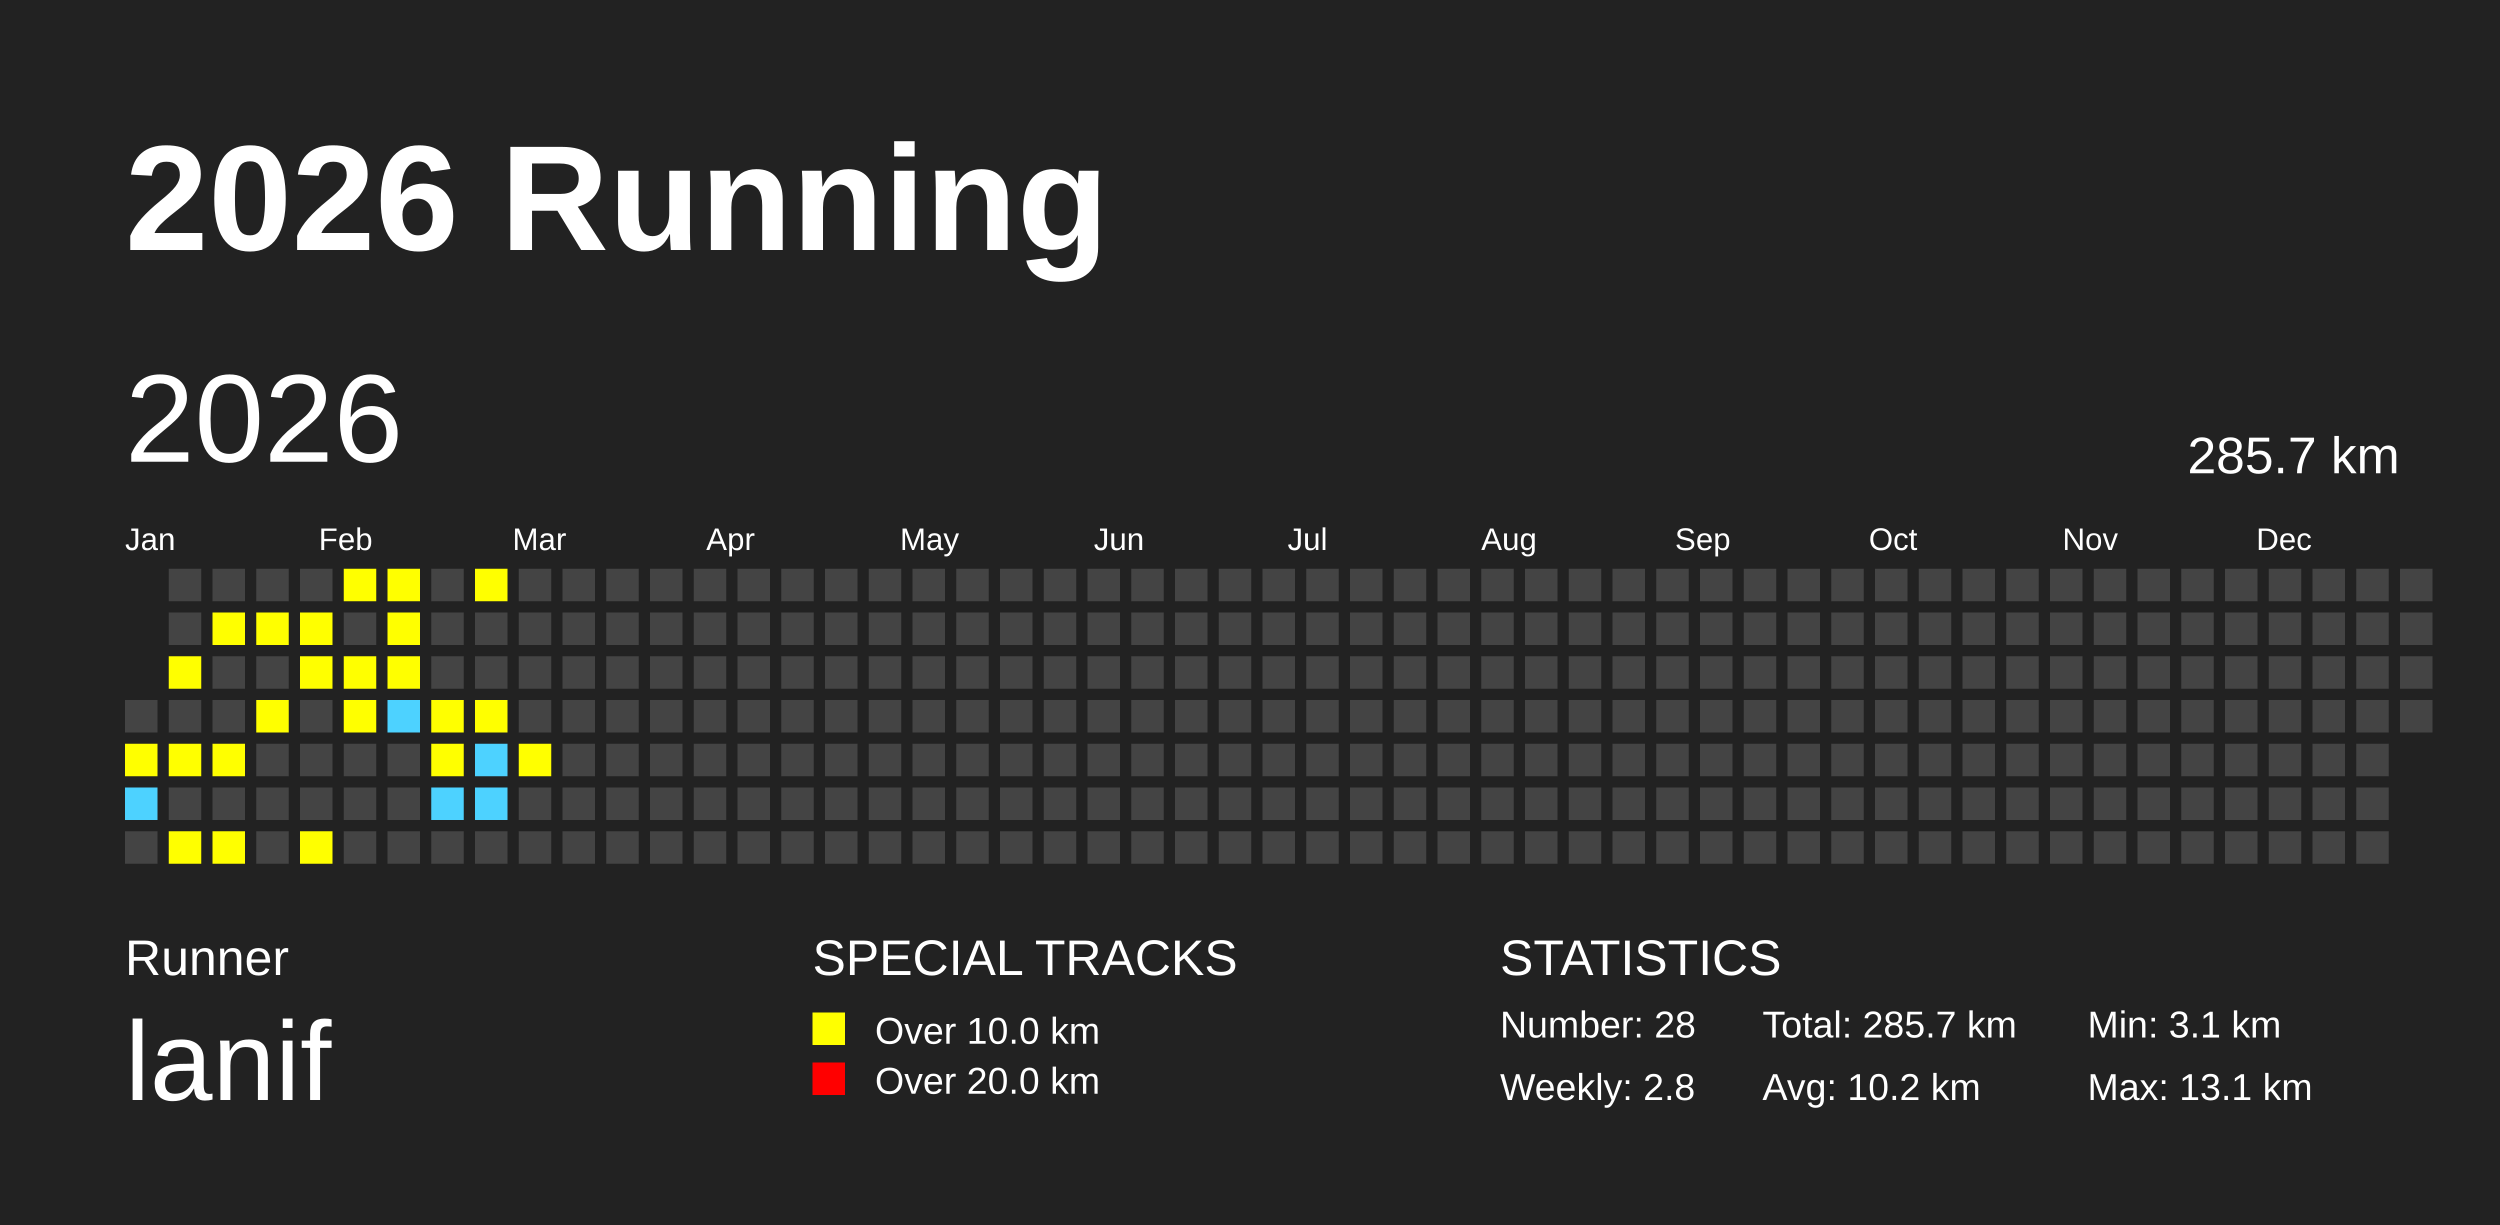
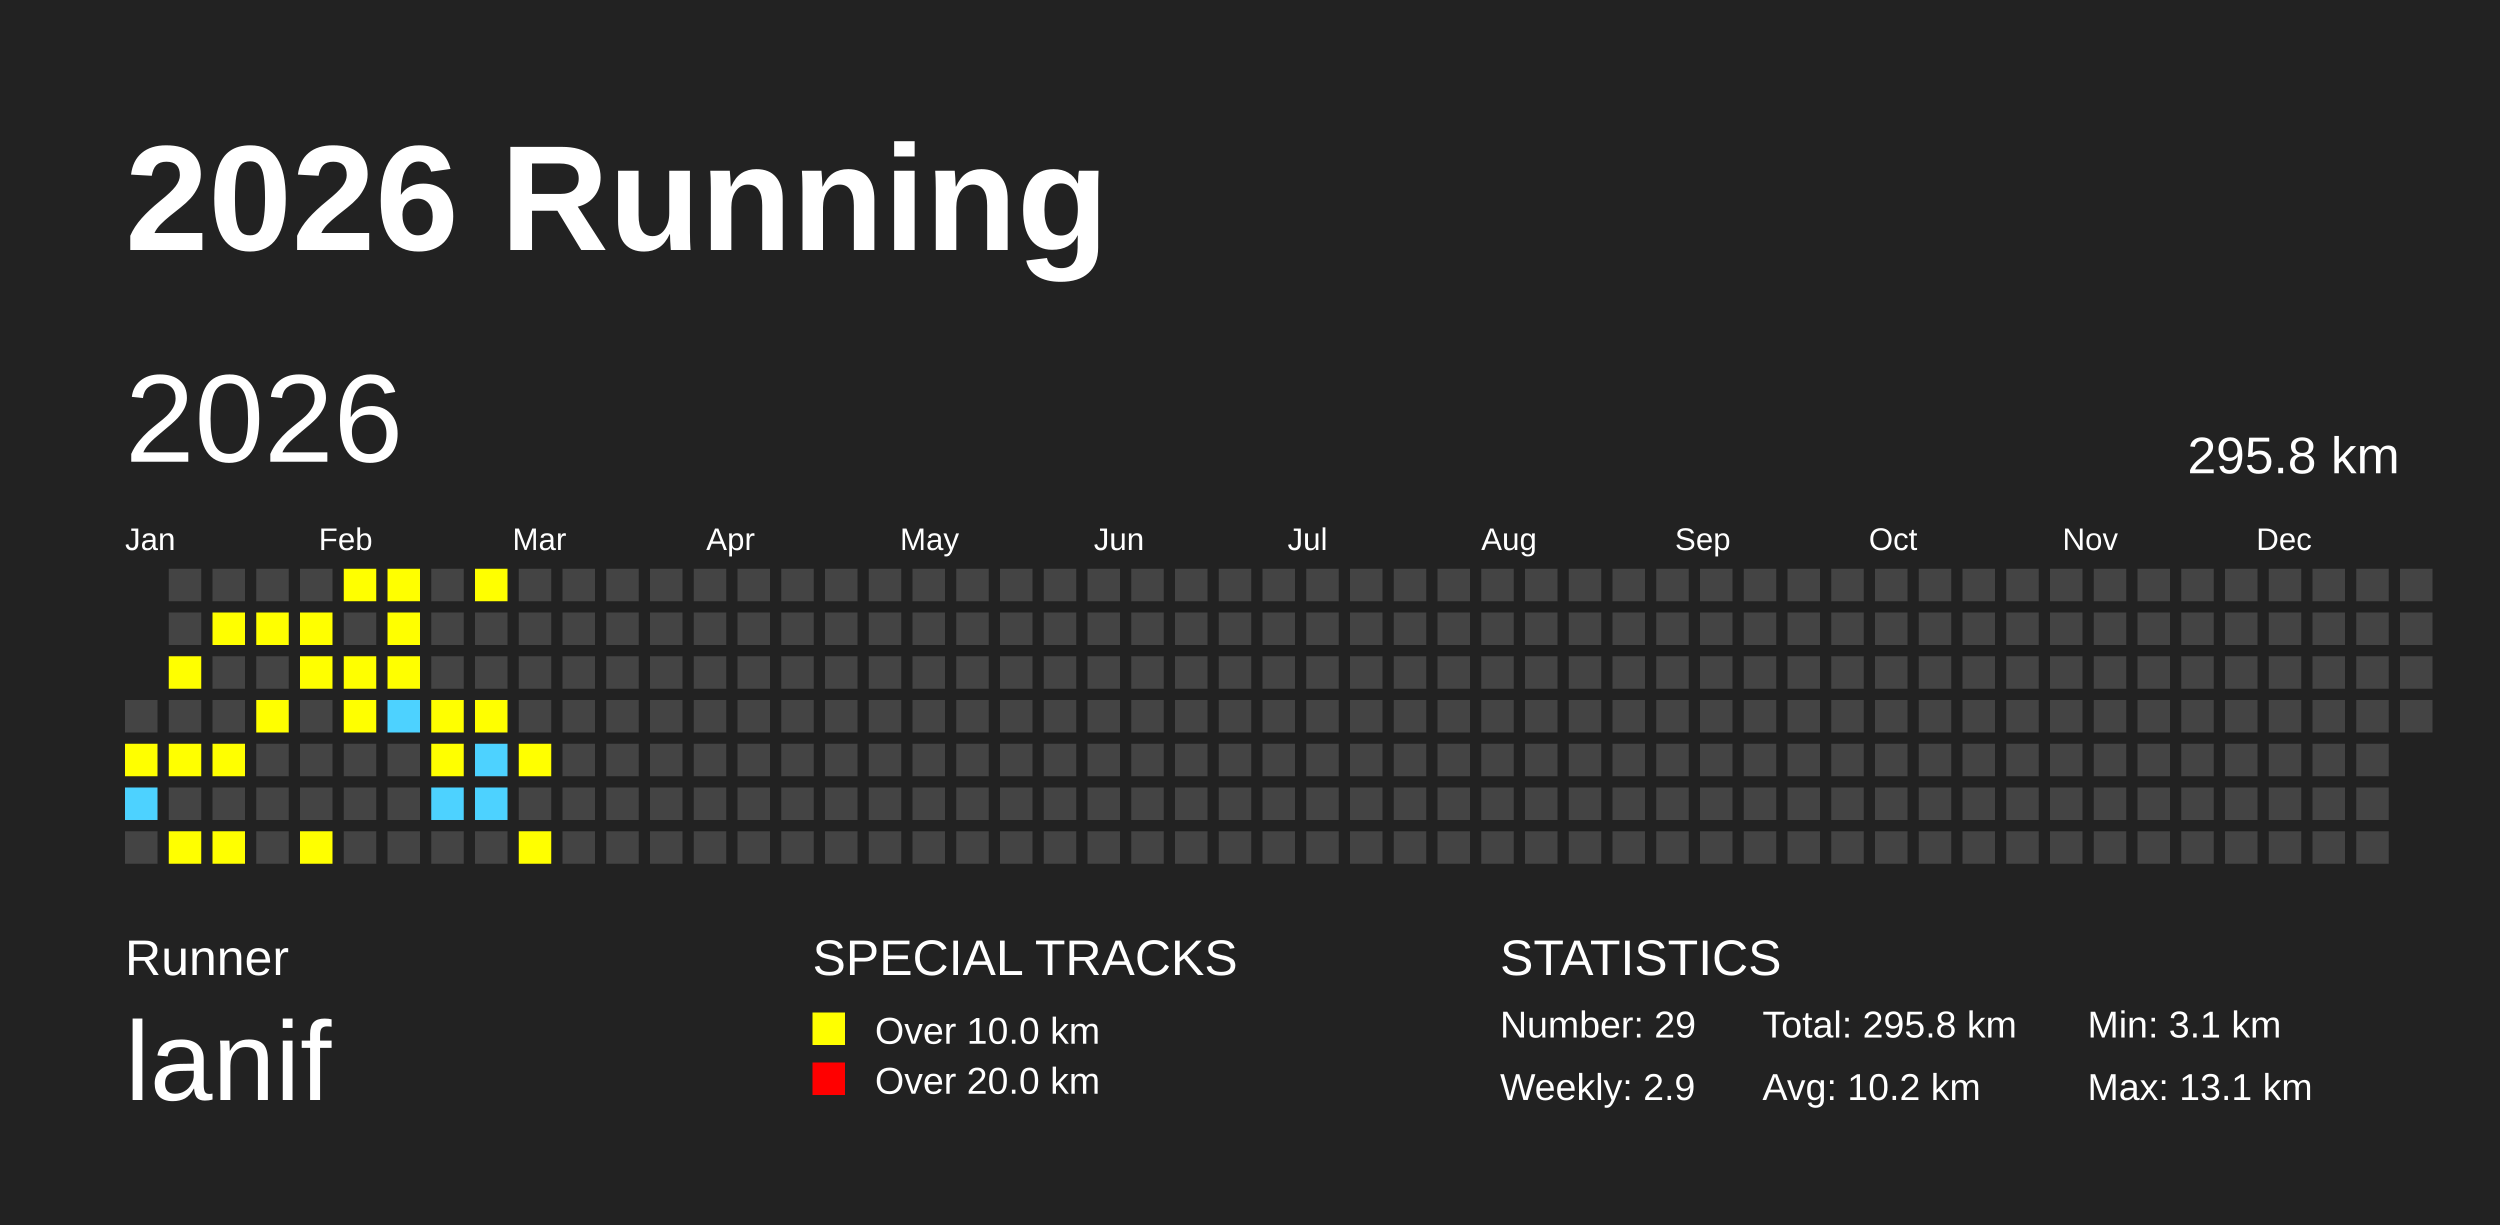
<svg xmlns="http://www.w3.org/2000/svg" baseProfile="full" height="98mm" version="1.1" viewBox="0,0,200,98" width="200mm">
  <defs />
  <rect fill="#222222" height="98" width="200" x="0" y="0" />
  <text fill="#FFFFFF" style="font-size:12px; font-family:Arial; font-weight:bold;" x="10" y="20">2026 Running</text>
  <text fill="#FFFFFF" style="font-size:4px; font-family:Arial" x="10" y="78">Runner</text>
  <text fill="#FFFFFF" style="font-size:9px; font-family:Arial" x="10" y="88">lanif</text>
  <text fill="#FFFFFF" style="font-size:4px; font-family:Arial" x="65" y="78">SPECIAL TRACKS</text>
  <rect fill="yellow" height="2.6" width="2.6" x="65" y="81" />
  <text fill="#FFFFFF" style="font-size:3px; font-family:Arial" x="70" y="83.5">Over 10.0 km</text>
  <rect fill="red" height="2.6" width="2.6" x="65" y="85" />
  <text fill="#FFFFFF" style="font-size:3px; font-family:Arial" x="70" y="87.5">Over 20.0 km</text>
  <text fill="#FFFFFF" style="font-size:4px; font-family:Arial" x="120" y="78">STATISTICS</text>
-   <text fill="#FFFFFF" style="font-size:3px; font-family:Arial" x="120" y="83">Number: 28</text>
-   <text fill="#FFFFFF" style="font-size:3px; font-family:Arial" x="120" y="88">Weekly: 2.8</text>
-   <text fill="#FFFFFF" style="font-size:3px; font-family:Arial" x="141" y="83">Total: 285.7 km</text>
+   <text fill="#FFFFFF" style="font-size:3px; font-family:Arial" x="120" y="83">Number: 29</text>
+   <text fill="#FFFFFF" style="font-size:3px; font-family:Arial" x="120" y="88">Weekly: 2.9</text>
+   <text fill="#FFFFFF" style="font-size:3px; font-family:Arial" x="141" y="83">Total: 295.8 km</text>
  <text fill="#FFFFFF" style="font-size:3px; font-family:Arial" x="141" y="88">Avg: 10.2 km</text>
  <text fill="#FFFFFF" style="font-size:3px; font-family:Arial" x="167" y="83">Min: 3.1 km</text>
  <text fill="#FFFFFF" style="font-size:3px; font-family:Arial" x="167" y="88">Max: 13.1 km</text>
  <text dominant-baseline="hanging" fill="#FFFFFF" style="font-size:10.0px; font-family:Arial;" x="10" y="30">2026</text>
-   <text dominant-baseline="hanging" fill="#FFFFFF" style="font-size:4.125px; font-family:Arial;" x="175" y="35">285.7 km</text>
+   <text dominant-baseline="hanging" fill="#FFFFFF" style="font-size:4.125px; font-family:Arial;" x="175" y="35">295.8 km</text>
  <text fill="#FFFFFF" style="font-size:2.5px; font-family:Arial" x="10.0" y="44">Jan</text>
  <text fill="#FFFFFF" style="font-size:2.5px; font-family:Arial" x="25.5" y="44">Feb</text>
  <text fill="#FFFFFF" style="font-size:2.5px; font-family:Arial" x="41.0" y="44">Mar</text>
  <text fill="#FFFFFF" style="font-size:2.5px; font-family:Arial" x="56.5" y="44">Apr</text>
  <text fill="#FFFFFF" style="font-size:2.5px; font-family:Arial" x="72.0" y="44">May</text>
  <text fill="#FFFFFF" style="font-size:2.5px; font-family:Arial" x="87.5" y="44">Jun</text>
  <text fill="#FFFFFF" style="font-size:2.5px; font-family:Arial" x="103.0" y="44">Jul</text>
  <text fill="#FFFFFF" style="font-size:2.5px; font-family:Arial" x="118.5" y="44">Aug</text>
  <text fill="#FFFFFF" style="font-size:2.5px; font-family:Arial" x="134.0" y="44">Sep</text>
  <text fill="#FFFFFF" style="font-size:2.5px; font-family:Arial" x="149.5" y="44">Oct</text>
  <text fill="#FFFFFF" style="font-size:2.5px; font-family:Arial" x="165.0" y="44">Nov</text>
  <text fill="#FFFFFF" style="font-size:2.5px; font-family:Arial" x="180.5" y="44">Dec</text>
  <rect fill="#444444" height="2.6" width="2.6" x="10.0" y="56.0" />
  <rect fill="yellow" height="2.6" width="2.6" x="10.0" y="59.5" />
  <rect fill="#4DD2FF" height="2.6" width="2.6" x="10.0" y="63.0" />
  <rect fill="#444444" height="2.6" width="2.6" x="10.0" y="66.5" />
  <rect fill="#444444" height="2.6" width="2.6" x="13.5" y="45.5" />
  <rect fill="#444444" height="2.6" width="2.6" x="13.5" y="49.0" />
  <rect fill="yellow" height="2.6" width="2.6" x="13.5" y="52.5" />
  <rect fill="#444444" height="2.6" width="2.6" x="13.5" y="56.0" />
  <rect fill="yellow" height="2.6" width="2.6" x="13.5" y="59.5" />
  <rect fill="#444444" height="2.6" width="2.6" x="13.5" y="63.0" />
  <rect fill="yellow" height="2.6" width="2.6" x="13.5" y="66.5" />
  <rect fill="#444444" height="2.6" width="2.6" x="17.0" y="45.5" />
  <rect fill="yellow" height="2.6" width="2.6" x="17.0" y="49.0" />
  <rect fill="#444444" height="2.6" width="2.6" x="17.0" y="52.5" />
  <rect fill="#444444" height="2.6" width="2.6" x="17.0" y="56.0" />
  <rect fill="yellow" height="2.6" width="2.6" x="17.0" y="59.5" />
  <rect fill="#444444" height="2.6" width="2.6" x="17.0" y="63.0" />
  <rect fill="yellow" height="2.6" width="2.6" x="17.0" y="66.5" />
  <rect fill="#444444" height="2.6" width="2.6" x="20.5" y="45.5" />
  <rect fill="yellow" height="2.6" width="2.6" x="20.5" y="49.0" />
  <rect fill="#444444" height="2.6" width="2.6" x="20.5" y="52.5" />
  <rect fill="yellow" height="2.6" width="2.6" x="20.5" y="56.0" />
  <rect fill="#444444" height="2.6" width="2.6" x="20.5" y="59.5" />
  <rect fill="#444444" height="2.6" width="2.6" x="20.5" y="63.0" />
  <rect fill="#444444" height="2.6" width="2.6" x="20.5" y="66.5" />
  <rect fill="#444444" height="2.6" width="2.6" x="24.0" y="45.5" />
  <rect fill="yellow" height="2.6" width="2.6" x="24.0" y="49.0" />
  <rect fill="yellow" height="2.6" width="2.6" x="24.0" y="52.5" />
  <rect fill="#444444" height="2.6" width="2.6" x="24.0" y="56.0" />
  <rect fill="#444444" height="2.6" width="2.6" x="24.0" y="59.5" />
  <rect fill="#444444" height="2.6" width="2.6" x="24.0" y="63.0" />
  <rect fill="yellow" height="2.6" width="2.6" x="24.0" y="66.5" />
  <rect fill="yellow" height="2.6" width="2.6" x="27.5" y="45.5" />
  <rect fill="#444444" height="2.6" width="2.6" x="27.5" y="49.0" />
  <rect fill="yellow" height="2.6" width="2.6" x="27.5" y="52.5" />
  <rect fill="yellow" height="2.6" width="2.6" x="27.5" y="56.0" />
  <rect fill="#444444" height="2.6" width="2.6" x="27.5" y="59.5" />
  <rect fill="#444444" height="2.6" width="2.6" x="27.5" y="63.0" />
  <rect fill="#444444" height="2.6" width="2.6" x="27.5" y="66.5" />
  <rect fill="yellow" height="2.6" width="2.6" x="31.0" y="45.5" />
  <rect fill="yellow" height="2.6" width="2.6" x="31.0" y="49.0" />
  <rect fill="yellow" height="2.6" width="2.6" x="31.0" y="52.5" />
  <rect fill="#4DD2FF" height="2.6" width="2.6" x="31.0" y="56.0" />
  <rect fill="#444444" height="2.6" width="2.6" x="31.0" y="59.5" />
  <rect fill="#444444" height="2.6" width="2.6" x="31.0" y="63.0" />
  <rect fill="#444444" height="2.6" width="2.6" x="31.0" y="66.5" />
  <rect fill="#444444" height="2.6" width="2.6" x="34.5" y="45.5" />
  <rect fill="#444444" height="2.6" width="2.6" x="34.5" y="49.0" />
  <rect fill="#444444" height="2.6" width="2.6" x="34.5" y="52.5" />
  <rect fill="yellow" height="2.6" width="2.6" x="34.5" y="56.0" />
  <rect fill="yellow" height="2.6" width="2.6" x="34.5" y="59.5" />
  <rect fill="#4DD2FF" height="2.6" width="2.6" x="34.5" y="63.0" />
  <rect fill="#444444" height="2.6" width="2.6" x="34.5" y="66.5" />
  <rect fill="yellow" height="2.6" width="2.6" x="38.0" y="45.5" />
  <rect fill="#444444" height="2.6" width="2.6" x="38.0" y="49.0" />
  <rect fill="#444444" height="2.6" width="2.6" x="38.0" y="52.5" />
  <rect fill="yellow" height="2.6" width="2.6" x="38.0" y="56.0" />
  <rect fill="#4DD2FF" height="2.6" width="2.6" x="38.0" y="59.5" />
  <rect fill="#4DD2FF" height="2.6" width="2.6" x="38.0" y="63.0" />
  <rect fill="#444444" height="2.6" width="2.6" x="38.0" y="66.5" />
  <rect fill="#444444" height="2.6" width="2.6" x="41.5" y="45.5" />
  <rect fill="#444444" height="2.6" width="2.6" x="41.5" y="49.0" />
  <rect fill="#444444" height="2.6" width="2.6" x="41.5" y="52.5" />
  <rect fill="#444444" height="2.6" width="2.6" x="41.5" y="56.0" />
  <rect fill="yellow" height="2.6" width="2.6" x="41.5" y="59.5" />
  <rect fill="#444444" height="2.6" width="2.6" x="41.5" y="63.0" />
-   <rect fill="#444444" height="2.6" width="2.6" x="41.5" y="66.5" />
+   <rect fill="yellow" height="2.6" width="2.6" x="41.5" y="66.5" />
  <rect fill="#444444" height="2.6" width="2.6" x="45.0" y="45.5" />
  <rect fill="#444444" height="2.6" width="2.6" x="45.0" y="49.0" />
  <rect fill="#444444" height="2.6" width="2.6" x="45.0" y="52.5" />
  <rect fill="#444444" height="2.6" width="2.6" x="45.0" y="56.0" />
  <rect fill="#444444" height="2.6" width="2.6" x="45.0" y="59.5" />
  <rect fill="#444444" height="2.6" width="2.6" x="45.0" y="63.0" />
  <rect fill="#444444" height="2.6" width="2.6" x="45.0" y="66.5" />
  <rect fill="#444444" height="2.6" width="2.6" x="48.5" y="45.5" />
  <rect fill="#444444" height="2.6" width="2.6" x="48.5" y="49.0" />
  <rect fill="#444444" height="2.6" width="2.6" x="48.5" y="52.5" />
  <rect fill="#444444" height="2.6" width="2.6" x="48.5" y="56.0" />
  <rect fill="#444444" height="2.6" width="2.6" x="48.5" y="59.5" />
  <rect fill="#444444" height="2.6" width="2.6" x="48.5" y="63.0" />
  <rect fill="#444444" height="2.6" width="2.6" x="48.5" y="66.5" />
  <rect fill="#444444" height="2.6" width="2.6" x="52.0" y="45.5" />
  <rect fill="#444444" height="2.6" width="2.6" x="52.0" y="49.0" />
  <rect fill="#444444" height="2.6" width="2.6" x="52.0" y="52.5" />
  <rect fill="#444444" height="2.6" width="2.6" x="52.0" y="56.0" />
  <rect fill="#444444" height="2.6" width="2.6" x="52.0" y="59.5" />
  <rect fill="#444444" height="2.6" width="2.6" x="52.0" y="63.0" />
  <rect fill="#444444" height="2.6" width="2.6" x="52.0" y="66.5" />
  <rect fill="#444444" height="2.6" width="2.6" x="55.5" y="45.5" />
  <rect fill="#444444" height="2.6" width="2.6" x="55.5" y="49.0" />
  <rect fill="#444444" height="2.6" width="2.6" x="55.5" y="52.5" />
  <rect fill="#444444" height="2.6" width="2.6" x="55.5" y="56.0" />
  <rect fill="#444444" height="2.6" width="2.6" x="55.5" y="59.5" />
  <rect fill="#444444" height="2.6" width="2.6" x="55.5" y="63.0" />
  <rect fill="#444444" height="2.6" width="2.6" x="55.5" y="66.5" />
  <rect fill="#444444" height="2.6" width="2.6" x="59.0" y="45.5" />
  <rect fill="#444444" height="2.6" width="2.6" x="59.0" y="49.0" />
  <rect fill="#444444" height="2.6" width="2.6" x="59.0" y="52.5" />
  <rect fill="#444444" height="2.6" width="2.6" x="59.0" y="56.0" />
  <rect fill="#444444" height="2.6" width="2.6" x="59.0" y="59.5" />
  <rect fill="#444444" height="2.6" width="2.6" x="59.0" y="63.0" />
  <rect fill="#444444" height="2.6" width="2.6" x="59.0" y="66.5" />
  <rect fill="#444444" height="2.6" width="2.6" x="62.5" y="45.5" />
  <rect fill="#444444" height="2.6" width="2.6" x="62.5" y="49.0" />
  <rect fill="#444444" height="2.6" width="2.6" x="62.5" y="52.5" />
  <rect fill="#444444" height="2.6" width="2.6" x="62.5" y="56.0" />
  <rect fill="#444444" height="2.6" width="2.6" x="62.5" y="59.5" />
  <rect fill="#444444" height="2.6" width="2.6" x="62.5" y="63.0" />
  <rect fill="#444444" height="2.6" width="2.6" x="62.5" y="66.5" />
  <rect fill="#444444" height="2.6" width="2.6" x="66.0" y="45.5" />
  <rect fill="#444444" height="2.6" width="2.6" x="66.0" y="49.0" />
  <rect fill="#444444" height="2.6" width="2.6" x="66.0" y="52.5" />
  <rect fill="#444444" height="2.6" width="2.6" x="66.0" y="56.0" />
  <rect fill="#444444" height="2.6" width="2.6" x="66.0" y="59.5" />
  <rect fill="#444444" height="2.6" width="2.6" x="66.0" y="63.0" />
  <rect fill="#444444" height="2.6" width="2.6" x="66.0" y="66.5" />
  <rect fill="#444444" height="2.6" width="2.6" x="69.5" y="45.5" />
  <rect fill="#444444" height="2.6" width="2.6" x="69.5" y="49.0" />
  <rect fill="#444444" height="2.6" width="2.6" x="69.5" y="52.5" />
  <rect fill="#444444" height="2.6" width="2.6" x="69.5" y="56.0" />
  <rect fill="#444444" height="2.6" width="2.6" x="69.5" y="59.5" />
  <rect fill="#444444" height="2.6" width="2.6" x="69.5" y="63.0" />
  <rect fill="#444444" height="2.6" width="2.6" x="69.5" y="66.5" />
  <rect fill="#444444" height="2.6" width="2.6" x="73.0" y="45.5" />
  <rect fill="#444444" height="2.6" width="2.6" x="73.0" y="49.0" />
  <rect fill="#444444" height="2.6" width="2.6" x="73.0" y="52.5" />
  <rect fill="#444444" height="2.6" width="2.6" x="73.0" y="56.0" />
  <rect fill="#444444" height="2.6" width="2.6" x="73.0" y="59.5" />
  <rect fill="#444444" height="2.6" width="2.6" x="73.0" y="63.0" />
  <rect fill="#444444" height="2.6" width="2.6" x="73.0" y="66.5" />
  <rect fill="#444444" height="2.6" width="2.6" x="76.5" y="45.5" />
  <rect fill="#444444" height="2.6" width="2.6" x="76.5" y="49.0" />
  <rect fill="#444444" height="2.6" width="2.6" x="76.5" y="52.5" />
  <rect fill="#444444" height="2.6" width="2.6" x="76.5" y="56.0" />
  <rect fill="#444444" height="2.6" width="2.6" x="76.5" y="59.5" />
  <rect fill="#444444" height="2.6" width="2.6" x="76.5" y="63.0" />
  <rect fill="#444444" height="2.6" width="2.6" x="76.5" y="66.5" />
  <rect fill="#444444" height="2.6" width="2.6" x="80.0" y="45.5" />
  <rect fill="#444444" height="2.6" width="2.6" x="80.0" y="49.0" />
  <rect fill="#444444" height="2.6" width="2.6" x="80.0" y="52.5" />
  <rect fill="#444444" height="2.6" width="2.6" x="80.0" y="56.0" />
  <rect fill="#444444" height="2.6" width="2.6" x="80.0" y="59.5" />
  <rect fill="#444444" height="2.6" width="2.6" x="80.0" y="63.0" />
  <rect fill="#444444" height="2.6" width="2.6" x="80.0" y="66.5" />
  <rect fill="#444444" height="2.6" width="2.6" x="83.5" y="45.5" />
  <rect fill="#444444" height="2.6" width="2.6" x="83.5" y="49.0" />
  <rect fill="#444444" height="2.6" width="2.6" x="83.5" y="52.5" />
  <rect fill="#444444" height="2.6" width="2.6" x="83.5" y="56.0" />
  <rect fill="#444444" height="2.6" width="2.6" x="83.5" y="59.5" />
  <rect fill="#444444" height="2.6" width="2.6" x="83.5" y="63.0" />
  <rect fill="#444444" height="2.6" width="2.6" x="83.5" y="66.5" />
  <rect fill="#444444" height="2.6" width="2.6" x="87.0" y="45.5" />
  <rect fill="#444444" height="2.6" width="2.6" x="87.0" y="49.0" />
  <rect fill="#444444" height="2.6" width="2.6" x="87.0" y="52.5" />
  <rect fill="#444444" height="2.6" width="2.6" x="87.0" y="56.0" />
  <rect fill="#444444" height="2.6" width="2.6" x="87.0" y="59.5" />
  <rect fill="#444444" height="2.6" width="2.6" x="87.0" y="63.0" />
  <rect fill="#444444" height="2.6" width="2.6" x="87.0" y="66.5" />
  <rect fill="#444444" height="2.6" width="2.6" x="90.5" y="45.5" />
  <rect fill="#444444" height="2.6" width="2.6" x="90.5" y="49.0" />
  <rect fill="#444444" height="2.6" width="2.6" x="90.5" y="52.5" />
  <rect fill="#444444" height="2.6" width="2.6" x="90.5" y="56.0" />
  <rect fill="#444444" height="2.6" width="2.6" x="90.5" y="59.5" />
  <rect fill="#444444" height="2.6" width="2.6" x="90.5" y="63.0" />
  <rect fill="#444444" height="2.6" width="2.6" x="90.5" y="66.5" />
  <rect fill="#444444" height="2.6" width="2.6" x="94.0" y="45.5" />
  <rect fill="#444444" height="2.6" width="2.6" x="94.0" y="49.0" />
  <rect fill="#444444" height="2.6" width="2.6" x="94.0" y="52.5" />
  <rect fill="#444444" height="2.6" width="2.6" x="94.0" y="56.0" />
  <rect fill="#444444" height="2.6" width="2.6" x="94.0" y="59.5" />
  <rect fill="#444444" height="2.6" width="2.6" x="94.0" y="63.0" />
  <rect fill="#444444" height="2.6" width="2.6" x="94.0" y="66.5" />
  <rect fill="#444444" height="2.6" width="2.6" x="97.5" y="45.5" />
  <rect fill="#444444" height="2.6" width="2.6" x="97.5" y="49.0" />
  <rect fill="#444444" height="2.6" width="2.6" x="97.5" y="52.5" />
  <rect fill="#444444" height="2.6" width="2.6" x="97.5" y="56.0" />
  <rect fill="#444444" height="2.6" width="2.6" x="97.5" y="59.5" />
  <rect fill="#444444" height="2.6" width="2.6" x="97.5" y="63.0" />
  <rect fill="#444444" height="2.6" width="2.6" x="97.5" y="66.5" />
  <rect fill="#444444" height="2.6" width="2.6" x="101.0" y="45.5" />
  <rect fill="#444444" height="2.6" width="2.6" x="101.0" y="49.0" />
  <rect fill="#444444" height="2.6" width="2.6" x="101.0" y="52.5" />
  <rect fill="#444444" height="2.6" width="2.6" x="101.0" y="56.0" />
  <rect fill="#444444" height="2.6" width="2.6" x="101.0" y="59.5" />
  <rect fill="#444444" height="2.6" width="2.6" x="101.0" y="63.0" />
  <rect fill="#444444" height="2.6" width="2.6" x="101.0" y="66.5" />
  <rect fill="#444444" height="2.6" width="2.6" x="104.5" y="45.5" />
  <rect fill="#444444" height="2.6" width="2.6" x="104.5" y="49.0" />
  <rect fill="#444444" height="2.6" width="2.6" x="104.5" y="52.5" />
  <rect fill="#444444" height="2.6" width="2.6" x="104.5" y="56.0" />
  <rect fill="#444444" height="2.6" width="2.6" x="104.5" y="59.5" />
  <rect fill="#444444" height="2.6" width="2.6" x="104.5" y="63.0" />
  <rect fill="#444444" height="2.6" width="2.6" x="104.5" y="66.5" />
  <rect fill="#444444" height="2.6" width="2.6" x="108.0" y="45.5" />
  <rect fill="#444444" height="2.6" width="2.6" x="108.0" y="49.0" />
  <rect fill="#444444" height="2.6" width="2.6" x="108.0" y="52.5" />
  <rect fill="#444444" height="2.6" width="2.6" x="108.0" y="56.0" />
  <rect fill="#444444" height="2.6" width="2.6" x="108.0" y="59.5" />
  <rect fill="#444444" height="2.6" width="2.6" x="108.0" y="63.0" />
  <rect fill="#444444" height="2.6" width="2.6" x="108.0" y="66.5" />
  <rect fill="#444444" height="2.6" width="2.6" x="111.5" y="45.5" />
  <rect fill="#444444" height="2.6" width="2.6" x="111.5" y="49.0" />
  <rect fill="#444444" height="2.6" width="2.6" x="111.5" y="52.5" />
  <rect fill="#444444" height="2.6" width="2.6" x="111.5" y="56.0" />
  <rect fill="#444444" height="2.6" width="2.6" x="111.5" y="59.5" />
  <rect fill="#444444" height="2.6" width="2.6" x="111.5" y="63.0" />
  <rect fill="#444444" height="2.6" width="2.6" x="111.5" y="66.5" />
  <rect fill="#444444" height="2.6" width="2.6" x="115.0" y="45.5" />
  <rect fill="#444444" height="2.6" width="2.6" x="115.0" y="49.0" />
  <rect fill="#444444" height="2.6" width="2.6" x="115.0" y="52.5" />
  <rect fill="#444444" height="2.6" width="2.6" x="115.0" y="56.0" />
  <rect fill="#444444" height="2.6" width="2.6" x="115.0" y="59.5" />
  <rect fill="#444444" height="2.6" width="2.6" x="115.0" y="63.0" />
  <rect fill="#444444" height="2.6" width="2.6" x="115.0" y="66.5" />
  <rect fill="#444444" height="2.6" width="2.6" x="118.5" y="45.5" />
  <rect fill="#444444" height="2.6" width="2.6" x="118.5" y="49.0" />
  <rect fill="#444444" height="2.6" width="2.6" x="118.5" y="52.5" />
  <rect fill="#444444" height="2.6" width="2.6" x="118.5" y="56.0" />
  <rect fill="#444444" height="2.6" width="2.6" x="118.5" y="59.5" />
  <rect fill="#444444" height="2.6" width="2.6" x="118.5" y="63.0" />
  <rect fill="#444444" height="2.6" width="2.6" x="118.5" y="66.5" />
  <rect fill="#444444" height="2.6" width="2.6" x="122.0" y="45.5" />
  <rect fill="#444444" height="2.6" width="2.6" x="122.0" y="49.0" />
  <rect fill="#444444" height="2.6" width="2.6" x="122.0" y="52.5" />
  <rect fill="#444444" height="2.6" width="2.6" x="122.0" y="56.0" />
  <rect fill="#444444" height="2.6" width="2.6" x="122.0" y="59.5" />
  <rect fill="#444444" height="2.6" width="2.6" x="122.0" y="63.0" />
  <rect fill="#444444" height="2.6" width="2.6" x="122.0" y="66.5" />
  <rect fill="#444444" height="2.6" width="2.6" x="125.5" y="45.5" />
  <rect fill="#444444" height="2.6" width="2.6" x="125.5" y="49.0" />
  <rect fill="#444444" height="2.6" width="2.6" x="125.5" y="52.5" />
  <rect fill="#444444" height="2.6" width="2.6" x="125.5" y="56.0" />
  <rect fill="#444444" height="2.6" width="2.6" x="125.5" y="59.5" />
  <rect fill="#444444" height="2.6" width="2.6" x="125.5" y="63.0" />
  <rect fill="#444444" height="2.6" width="2.6" x="125.5" y="66.5" />
  <rect fill="#444444" height="2.6" width="2.6" x="129.0" y="45.5" />
  <rect fill="#444444" height="2.6" width="2.6" x="129.0" y="49.0" />
  <rect fill="#444444" height="2.6" width="2.6" x="129.0" y="52.5" />
  <rect fill="#444444" height="2.6" width="2.6" x="129.0" y="56.0" />
  <rect fill="#444444" height="2.6" width="2.6" x="129.0" y="59.5" />
  <rect fill="#444444" height="2.6" width="2.6" x="129.0" y="63.0" />
  <rect fill="#444444" height="2.6" width="2.6" x="129.0" y="66.5" />
  <rect fill="#444444" height="2.6" width="2.6" x="132.5" y="45.5" />
  <rect fill="#444444" height="2.6" width="2.6" x="132.5" y="49.0" />
  <rect fill="#444444" height="2.6" width="2.6" x="132.5" y="52.5" />
  <rect fill="#444444" height="2.6" width="2.6" x="132.5" y="56.0" />
  <rect fill="#444444" height="2.6" width="2.6" x="132.5" y="59.5" />
  <rect fill="#444444" height="2.6" width="2.6" x="132.5" y="63.0" />
  <rect fill="#444444" height="2.6" width="2.6" x="132.5" y="66.5" />
  <rect fill="#444444" height="2.6" width="2.6" x="136.0" y="45.5" />
  <rect fill="#444444" height="2.6" width="2.6" x="136.0" y="49.0" />
  <rect fill="#444444" height="2.6" width="2.6" x="136.0" y="52.5" />
  <rect fill="#444444" height="2.6" width="2.6" x="136.0" y="56.0" />
  <rect fill="#444444" height="2.6" width="2.6" x="136.0" y="59.5" />
  <rect fill="#444444" height="2.6" width="2.6" x="136.0" y="63.0" />
  <rect fill="#444444" height="2.6" width="2.6" x="136.0" y="66.5" />
  <rect fill="#444444" height="2.6" width="2.6" x="139.5" y="45.5" />
  <rect fill="#444444" height="2.6" width="2.6" x="139.5" y="49.0" />
  <rect fill="#444444" height="2.6" width="2.6" x="139.5" y="52.5" />
  <rect fill="#444444" height="2.6" width="2.6" x="139.5" y="56.0" />
  <rect fill="#444444" height="2.6" width="2.6" x="139.5" y="59.5" />
  <rect fill="#444444" height="2.6" width="2.6" x="139.5" y="63.0" />
  <rect fill="#444444" height="2.6" width="2.6" x="139.5" y="66.5" />
  <rect fill="#444444" height="2.6" width="2.6" x="143.0" y="45.5" />
  <rect fill="#444444" height="2.6" width="2.6" x="143.0" y="49.0" />
  <rect fill="#444444" height="2.6" width="2.6" x="143.0" y="52.5" />
  <rect fill="#444444" height="2.6" width="2.6" x="143.0" y="56.0" />
  <rect fill="#444444" height="2.6" width="2.6" x="143.0" y="59.5" />
  <rect fill="#444444" height="2.6" width="2.6" x="143.0" y="63.0" />
  <rect fill="#444444" height="2.6" width="2.6" x="143.0" y="66.5" />
  <rect fill="#444444" height="2.6" width="2.6" x="146.5" y="45.5" />
  <rect fill="#444444" height="2.6" width="2.6" x="146.5" y="49.0" />
  <rect fill="#444444" height="2.6" width="2.6" x="146.5" y="52.5" />
  <rect fill="#444444" height="2.6" width="2.6" x="146.5" y="56.0" />
  <rect fill="#444444" height="2.6" width="2.6" x="146.5" y="59.5" />
  <rect fill="#444444" height="2.6" width="2.6" x="146.5" y="63.0" />
  <rect fill="#444444" height="2.6" width="2.6" x="146.5" y="66.5" />
  <rect fill="#444444" height="2.6" width="2.6" x="150.0" y="45.5" />
  <rect fill="#444444" height="2.6" width="2.6" x="150.0" y="49.0" />
  <rect fill="#444444" height="2.6" width="2.6" x="150.0" y="52.5" />
  <rect fill="#444444" height="2.6" width="2.6" x="150.0" y="56.0" />
  <rect fill="#444444" height="2.6" width="2.6" x="150.0" y="59.5" />
  <rect fill="#444444" height="2.6" width="2.6" x="150.0" y="63.0" />
  <rect fill="#444444" height="2.6" width="2.6" x="150.0" y="66.5" />
  <rect fill="#444444" height="2.6" width="2.6" x="153.5" y="45.5" />
  <rect fill="#444444" height="2.6" width="2.6" x="153.5" y="49.0" />
  <rect fill="#444444" height="2.6" width="2.6" x="153.5" y="52.5" />
  <rect fill="#444444" height="2.6" width="2.6" x="153.5" y="56.0" />
  <rect fill="#444444" height="2.6" width="2.6" x="153.5" y="59.5" />
  <rect fill="#444444" height="2.6" width="2.6" x="153.5" y="63.0" />
  <rect fill="#444444" height="2.6" width="2.6" x="153.5" y="66.5" />
  <rect fill="#444444" height="2.6" width="2.6" x="157.0" y="45.5" />
  <rect fill="#444444" height="2.6" width="2.6" x="157.0" y="49.0" />
  <rect fill="#444444" height="2.6" width="2.6" x="157.0" y="52.5" />
  <rect fill="#444444" height="2.6" width="2.6" x="157.0" y="56.0" />
  <rect fill="#444444" height="2.6" width="2.6" x="157.0" y="59.5" />
  <rect fill="#444444" height="2.6" width="2.6" x="157.0" y="63.0" />
  <rect fill="#444444" height="2.6" width="2.6" x="157.0" y="66.5" />
  <rect fill="#444444" height="2.6" width="2.6" x="160.5" y="45.5" />
  <rect fill="#444444" height="2.6" width="2.6" x="160.5" y="49.0" />
  <rect fill="#444444" height="2.6" width="2.6" x="160.5" y="52.5" />
  <rect fill="#444444" height="2.6" width="2.6" x="160.5" y="56.0" />
  <rect fill="#444444" height="2.6" width="2.6" x="160.5" y="59.5" />
  <rect fill="#444444" height="2.6" width="2.6" x="160.5" y="63.0" />
  <rect fill="#444444" height="2.6" width="2.6" x="160.5" y="66.5" />
  <rect fill="#444444" height="2.6" width="2.6" x="164.0" y="45.5" />
  <rect fill="#444444" height="2.6" width="2.6" x="164.0" y="49.0" />
  <rect fill="#444444" height="2.6" width="2.6" x="164.0" y="52.5" />
  <rect fill="#444444" height="2.6" width="2.6" x="164.0" y="56.0" />
  <rect fill="#444444" height="2.6" width="2.6" x="164.0" y="59.5" />
  <rect fill="#444444" height="2.6" width="2.6" x="164.0" y="63.0" />
  <rect fill="#444444" height="2.6" width="2.6" x="164.0" y="66.5" />
  <rect fill="#444444" height="2.6" width="2.6" x="167.5" y="45.5" />
  <rect fill="#444444" height="2.6" width="2.6" x="167.5" y="49.0" />
  <rect fill="#444444" height="2.6" width="2.6" x="167.5" y="52.5" />
  <rect fill="#444444" height="2.6" width="2.6" x="167.5" y="56.0" />
  <rect fill="#444444" height="2.6" width="2.6" x="167.5" y="59.5" />
  <rect fill="#444444" height="2.6" width="2.6" x="167.5" y="63.0" />
  <rect fill="#444444" height="2.6" width="2.6" x="167.5" y="66.5" />
  <rect fill="#444444" height="2.6" width="2.6" x="171.0" y="45.5" />
  <rect fill="#444444" height="2.6" width="2.6" x="171.0" y="49.0" />
  <rect fill="#444444" height="2.6" width="2.6" x="171.0" y="52.5" />
  <rect fill="#444444" height="2.6" width="2.6" x="171.0" y="56.0" />
  <rect fill="#444444" height="2.6" width="2.6" x="171.0" y="59.5" />
  <rect fill="#444444" height="2.6" width="2.6" x="171.0" y="63.0" />
  <rect fill="#444444" height="2.6" width="2.6" x="171.0" y="66.5" />
  <rect fill="#444444" height="2.6" width="2.6" x="174.5" y="45.5" />
  <rect fill="#444444" height="2.6" width="2.6" x="174.5" y="49.0" />
  <rect fill="#444444" height="2.6" width="2.6" x="174.5" y="52.5" />
  <rect fill="#444444" height="2.6" width="2.6" x="174.5" y="56.0" />
  <rect fill="#444444" height="2.6" width="2.6" x="174.5" y="59.5" />
  <rect fill="#444444" height="2.6" width="2.6" x="174.5" y="63.0" />
  <rect fill="#444444" height="2.6" width="2.6" x="174.5" y="66.5" />
  <rect fill="#444444" height="2.6" width="2.6" x="178.0" y="45.5" />
  <rect fill="#444444" height="2.6" width="2.6" x="178.0" y="49.0" />
  <rect fill="#444444" height="2.6" width="2.6" x="178.0" y="52.5" />
  <rect fill="#444444" height="2.6" width="2.6" x="178.0" y="56.0" />
  <rect fill="#444444" height="2.6" width="2.6" x="178.0" y="59.5" />
  <rect fill="#444444" height="2.6" width="2.6" x="178.0" y="63.0" />
  <rect fill="#444444" height="2.6" width="2.6" x="178.0" y="66.5" />
  <rect fill="#444444" height="2.6" width="2.6" x="181.5" y="45.5" />
  <rect fill="#444444" height="2.6" width="2.6" x="181.5" y="49.0" />
  <rect fill="#444444" height="2.6" width="2.6" x="181.5" y="52.5" />
  <rect fill="#444444" height="2.6" width="2.6" x="181.5" y="56.0" />
  <rect fill="#444444" height="2.6" width="2.6" x="181.5" y="59.5" />
  <rect fill="#444444" height="2.6" width="2.6" x="181.5" y="63.0" />
  <rect fill="#444444" height="2.6" width="2.6" x="181.5" y="66.5" />
  <rect fill="#444444" height="2.6" width="2.6" x="185.0" y="45.5" />
  <rect fill="#444444" height="2.6" width="2.6" x="185.0" y="49.0" />
  <rect fill="#444444" height="2.6" width="2.6" x="185.0" y="52.5" />
  <rect fill="#444444" height="2.6" width="2.6" x="185.0" y="56.0" />
  <rect fill="#444444" height="2.6" width="2.6" x="185.0" y="59.5" />
  <rect fill="#444444" height="2.6" width="2.6" x="185.0" y="63.0" />
  <rect fill="#444444" height="2.6" width="2.6" x="185.0" y="66.5" />
  <rect fill="#444444" height="2.6" width="2.6" x="188.5" y="45.5" />
  <rect fill="#444444" height="2.6" width="2.6" x="188.5" y="49.0" />
  <rect fill="#444444" height="2.6" width="2.6" x="188.5" y="52.5" />
  <rect fill="#444444" height="2.6" width="2.6" x="188.5" y="56.0" />
  <rect fill="#444444" height="2.6" width="2.6" x="188.5" y="59.5" />
  <rect fill="#444444" height="2.6" width="2.6" x="188.5" y="63.0" />
  <rect fill="#444444" height="2.6" width="2.6" x="188.5" y="66.5" />
  <rect fill="#444444" height="2.6" width="2.6" x="192.0" y="45.5" />
  <rect fill="#444444" height="2.6" width="2.6" x="192.0" y="49.0" />
  <rect fill="#444444" height="2.6" width="2.6" x="192.0" y="52.5" />
  <rect fill="#444444" height="2.6" width="2.6" x="192.0" y="56.0" />
</svg>
